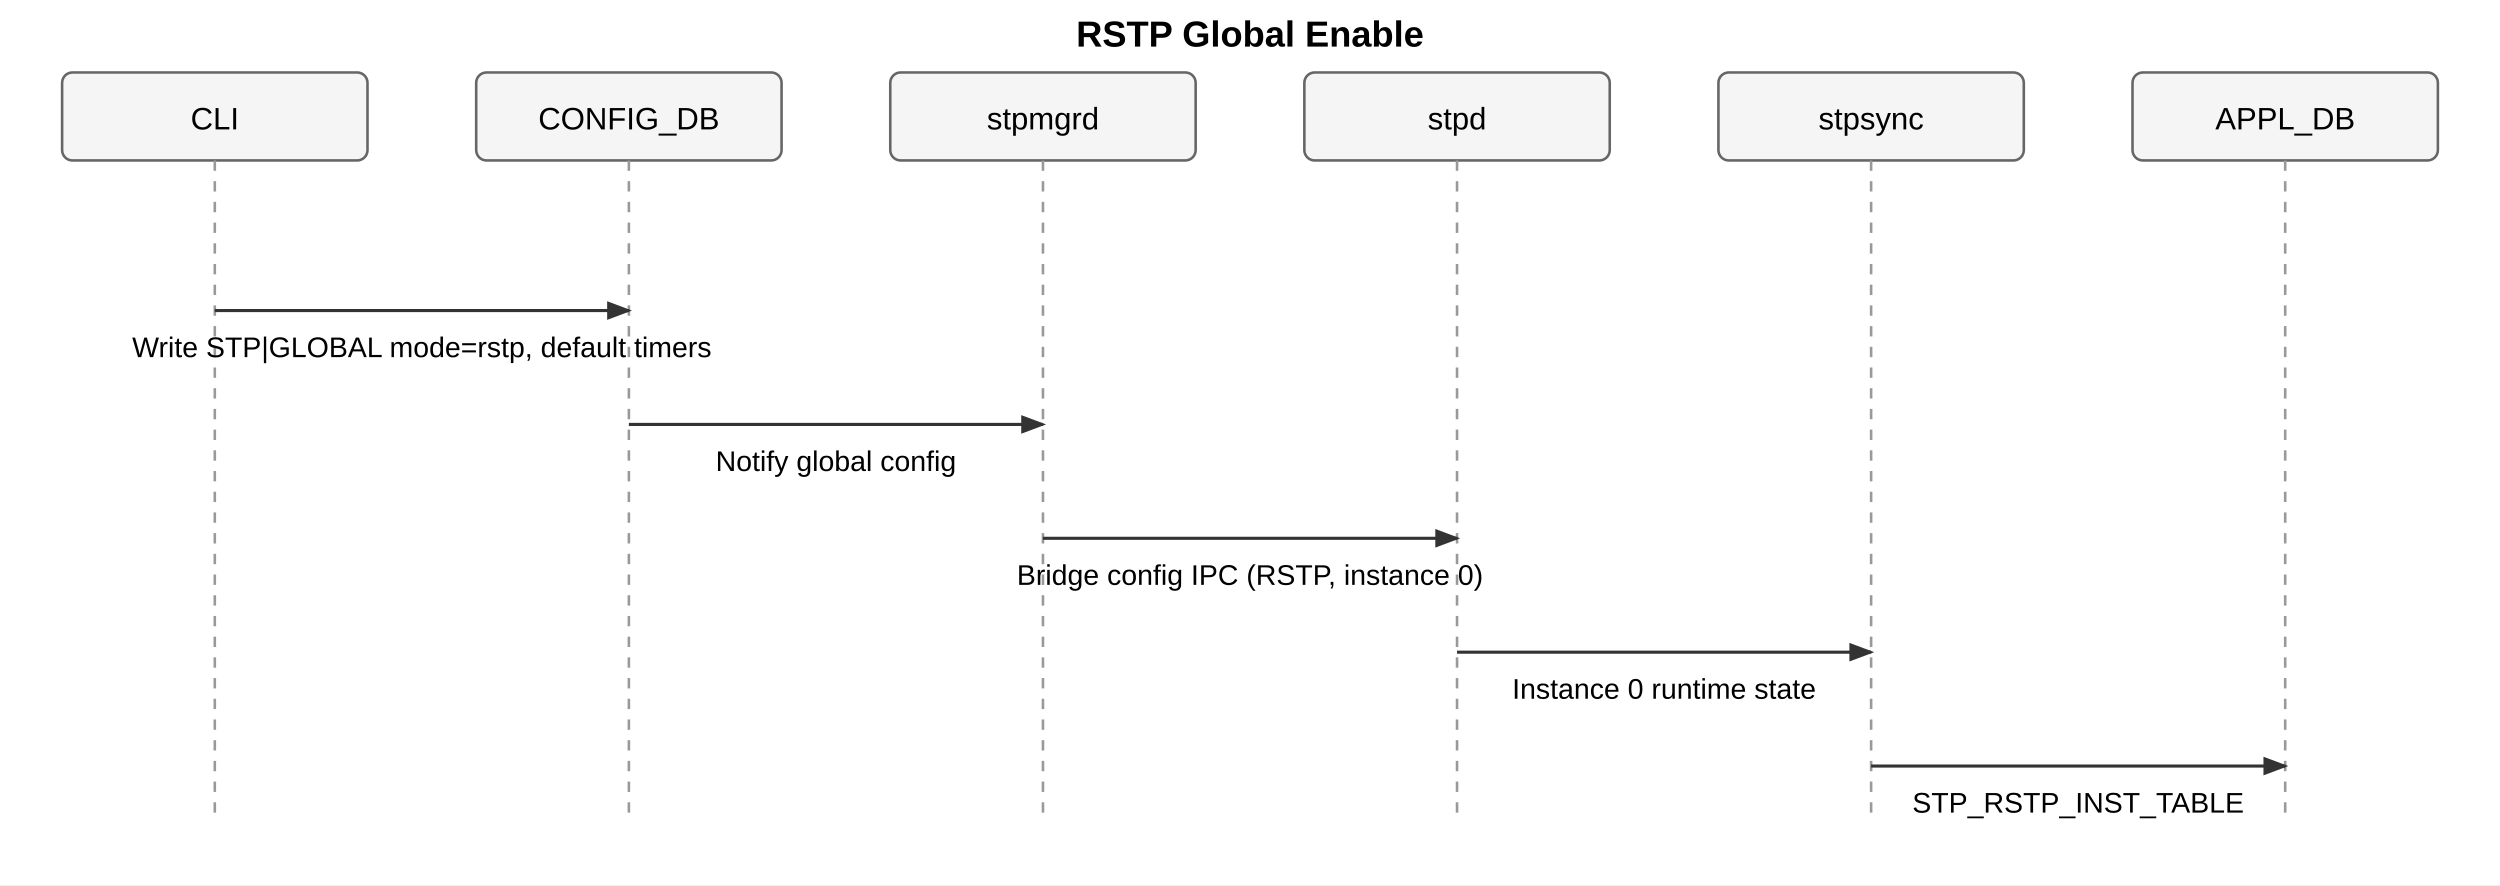
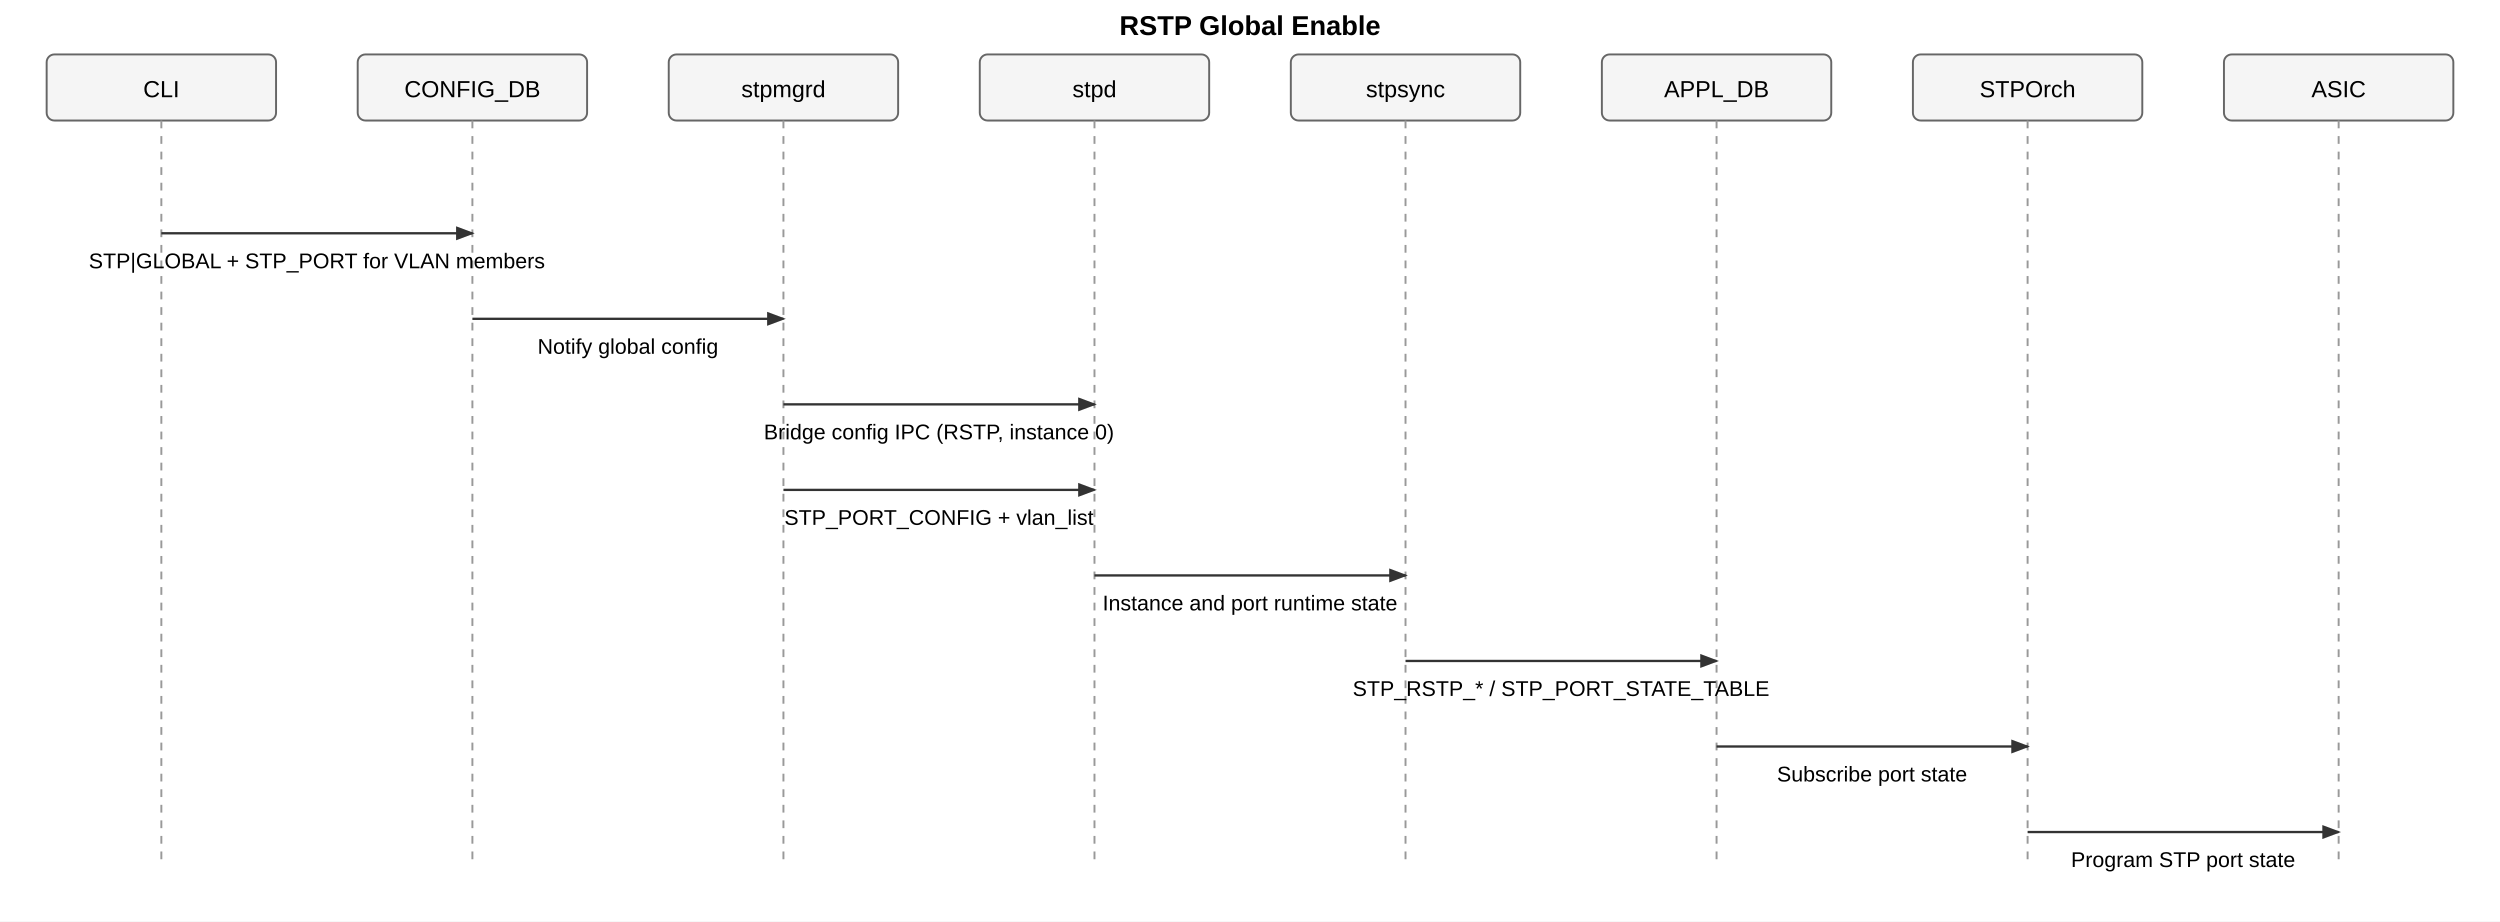
- <svg xmlns="http://www.w3.org/2000/svg" width="966" height="342" viewBox="0 0 966 342">
+ <svg xmlns="http://www.w3.org/2000/svg" width="1286" height="474" viewBox="0 0 1286 474">
  <defs>
    <marker id="arrow" markerWidth="8" markerHeight="8" refX="7" refY="3" orient="auto" markerUnits="strokeWidth">
      <path d="M0,0 L8,3 L0,6 Z" fill="#333" />
    </marker>
  </defs>
-   <rect width="966" height="342" fill="#ffffff" />
-   <text x="483.0" y="18" text-anchor="middle" font-family="Arial, Helvetica, sans-serif" font-size="14" font-weight="bold">RSTP Global Enable</text>
+   <rect width="1286" height="474" fill="#ffffff" />
+   <text x="643.0" y="18" text-anchor="middle" font-family="Arial, Helvetica, sans-serif" font-size="14" font-weight="bold">RSTP Global Enable</text>
  <rect x="24.0" y="28" width="118" height="34" rx="4" fill="#f5f5f5" stroke="#666" />
  <text x="83.0" y="50" text-anchor="middle" font-family="Arial, Helvetica, sans-serif" font-size="12">CLI</text>
-   <line x1="83.0" y1="62" x2="83.0" y2="314" stroke="#999" stroke-width="1" stroke-dasharray="4 4" />
+   <line x1="83.0" y1="62" x2="83.0" y2="446" stroke="#999" stroke-width="1" stroke-dasharray="4 4" />
  <rect x="184.0" y="28" width="118" height="34" rx="4" fill="#f5f5f5" stroke="#666" />
  <text x="243.0" y="50" text-anchor="middle" font-family="Arial, Helvetica, sans-serif" font-size="12">CONFIG_DB</text>
-   <line x1="243.0" y1="62" x2="243.0" y2="314" stroke="#999" stroke-width="1" stroke-dasharray="4 4" />
+   <line x1="243.0" y1="62" x2="243.0" y2="446" stroke="#999" stroke-width="1" stroke-dasharray="4 4" />
  <rect x="344.0" y="28" width="118" height="34" rx="4" fill="#f5f5f5" stroke="#666" />
  <text x="403.0" y="50" text-anchor="middle" font-family="Arial, Helvetica, sans-serif" font-size="12">stpmgrd</text>
-   <line x1="403.0" y1="62" x2="403.0" y2="314" stroke="#999" stroke-width="1" stroke-dasharray="4 4" />
+   <line x1="403.0" y1="62" x2="403.0" y2="446" stroke="#999" stroke-width="1" stroke-dasharray="4 4" />
  <rect x="504.0" y="28" width="118" height="34" rx="4" fill="#f5f5f5" stroke="#666" />
  <text x="563.0" y="50" text-anchor="middle" font-family="Arial, Helvetica, sans-serif" font-size="12">stpd</text>
-   <line x1="563.0" y1="62" x2="563.0" y2="314" stroke="#999" stroke-width="1" stroke-dasharray="4 4" />
+   <line x1="563.0" y1="62" x2="563.0" y2="446" stroke="#999" stroke-width="1" stroke-dasharray="4 4" />
  <rect x="664.0" y="28" width="118" height="34" rx="4" fill="#f5f5f5" stroke="#666" />
  <text x="723.0" y="50" text-anchor="middle" font-family="Arial, Helvetica, sans-serif" font-size="12">stpsync</text>
-   <line x1="723.0" y1="62" x2="723.0" y2="314" stroke="#999" stroke-width="1" stroke-dasharray="4 4" />
+   <line x1="723.0" y1="62" x2="723.0" y2="446" stroke="#999" stroke-width="1" stroke-dasharray="4 4" />
  <rect x="824.0" y="28" width="118" height="34" rx="4" fill="#f5f5f5" stroke="#666" />
  <text x="883.0" y="50" text-anchor="middle" font-family="Arial, Helvetica, sans-serif" font-size="12">APPL_DB</text>
-   <line x1="883.0" y1="62" x2="883.0" y2="314" stroke="#999" stroke-width="1" stroke-dasharray="4 4" />
+   <line x1="883.0" y1="62" x2="883.0" y2="446" stroke="#999" stroke-width="1" stroke-dasharray="4 4" />
+   <rect x="984.0" y="28" width="118" height="34" rx="4" fill="#f5f5f5" stroke="#666" />
+   <text x="1043.0" y="50" text-anchor="middle" font-family="Arial, Helvetica, sans-serif" font-size="12">STPOrch</text>
+   <line x1="1043.0" y1="62" x2="1043.0" y2="446" stroke="#999" stroke-width="1" stroke-dasharray="4 4" />
+   <rect x="1144.0" y="28" width="118" height="34" rx="4" fill="#f5f5f5" stroke="#666" />
+   <text x="1203.0" y="50" text-anchor="middle" font-family="Arial, Helvetica, sans-serif" font-size="12">ASIC</text>
+   <line x1="1203.0" y1="62" x2="1203.0" y2="446" stroke="#999" stroke-width="1" stroke-dasharray="4 4" />
  <line x1="83.0" y1="120" x2="243.0" y2="120" stroke="#333" stroke-width="1.2" marker-end="url(#arrow)" />
-   <text x="163.0" y="138" text-anchor="middle" font-family="Arial, Helvetica, sans-serif" font-size="11">Write STP|GLOBAL mode=rstp, default timers</text>
+   <text x="163.0" y="138" text-anchor="middle" font-family="Arial, Helvetica, sans-serif" font-size="11">STP|GLOBAL + STP_PORT for VLAN members</text>
  <line x1="243.0" y1="164" x2="403.0" y2="164" stroke="#333" stroke-width="1.2" marker-end="url(#arrow)" />
  <text x="323.0" y="182" text-anchor="middle" font-family="Arial, Helvetica, sans-serif" font-size="11">Notify global config</text>
  <line x1="403.0" y1="208" x2="563.0" y2="208" stroke="#333" stroke-width="1.2" marker-end="url(#arrow)" />
  <text x="483.0" y="226" text-anchor="middle" font-family="Arial, Helvetica, sans-serif" font-size="11">Bridge config IPC (RSTP, instance 0)</text>
-   <line x1="563.0" y1="252" x2="723.0" y2="252" stroke="#333" stroke-width="1.2" marker-end="url(#arrow)" />
-   <text x="643.0" y="270" text-anchor="middle" font-family="Arial, Helvetica, sans-serif" font-size="11">Instance 0 runtime state</text>
-   <line x1="723.0" y1="296" x2="883.0" y2="296" stroke="#333" stroke-width="1.2" marker-end="url(#arrow)" />
-   <text x="803.0" y="314" text-anchor="middle" font-family="Arial, Helvetica, sans-serif" font-size="11">STP_RSTP_INST_TABLE</text>
+   <line x1="403.0" y1="252" x2="563.0" y2="252" stroke="#333" stroke-width="1.2" marker-end="url(#arrow)" />
+   <text x="483.0" y="270" text-anchor="middle" font-family="Arial, Helvetica, sans-serif" font-size="11">STP_PORT_CONFIG + vlan_list</text>
+   <line x1="563.0" y1="296" x2="723.0" y2="296" stroke="#333" stroke-width="1.2" marker-end="url(#arrow)" />
+   <text x="643.0" y="314" text-anchor="middle" font-family="Arial, Helvetica, sans-serif" font-size="11">Instance and port runtime state</text>
+   <line x1="723.0" y1="340" x2="883.0" y2="340" stroke="#333" stroke-width="1.2" marker-end="url(#arrow)" />
+   <text x="803.0" y="358" text-anchor="middle" font-family="Arial, Helvetica, sans-serif" font-size="11">STP_RSTP_* / STP_PORT_STATE_TABLE</text>
+   <line x1="883.0" y1="384" x2="1043.0" y2="384" stroke="#333" stroke-width="1.2" marker-end="url(#arrow)" />
+   <text x="963.0" y="402" text-anchor="middle" font-family="Arial, Helvetica, sans-serif" font-size="11">Subscribe port state</text>
+   <line x1="1043.0" y1="428" x2="1203.0" y2="428" stroke="#333" stroke-width="1.2" marker-end="url(#arrow)" />
+   <text x="1123.0" y="446" text-anchor="middle" font-family="Arial, Helvetica, sans-serif" font-size="11">Program STP port state</text>
</svg>
